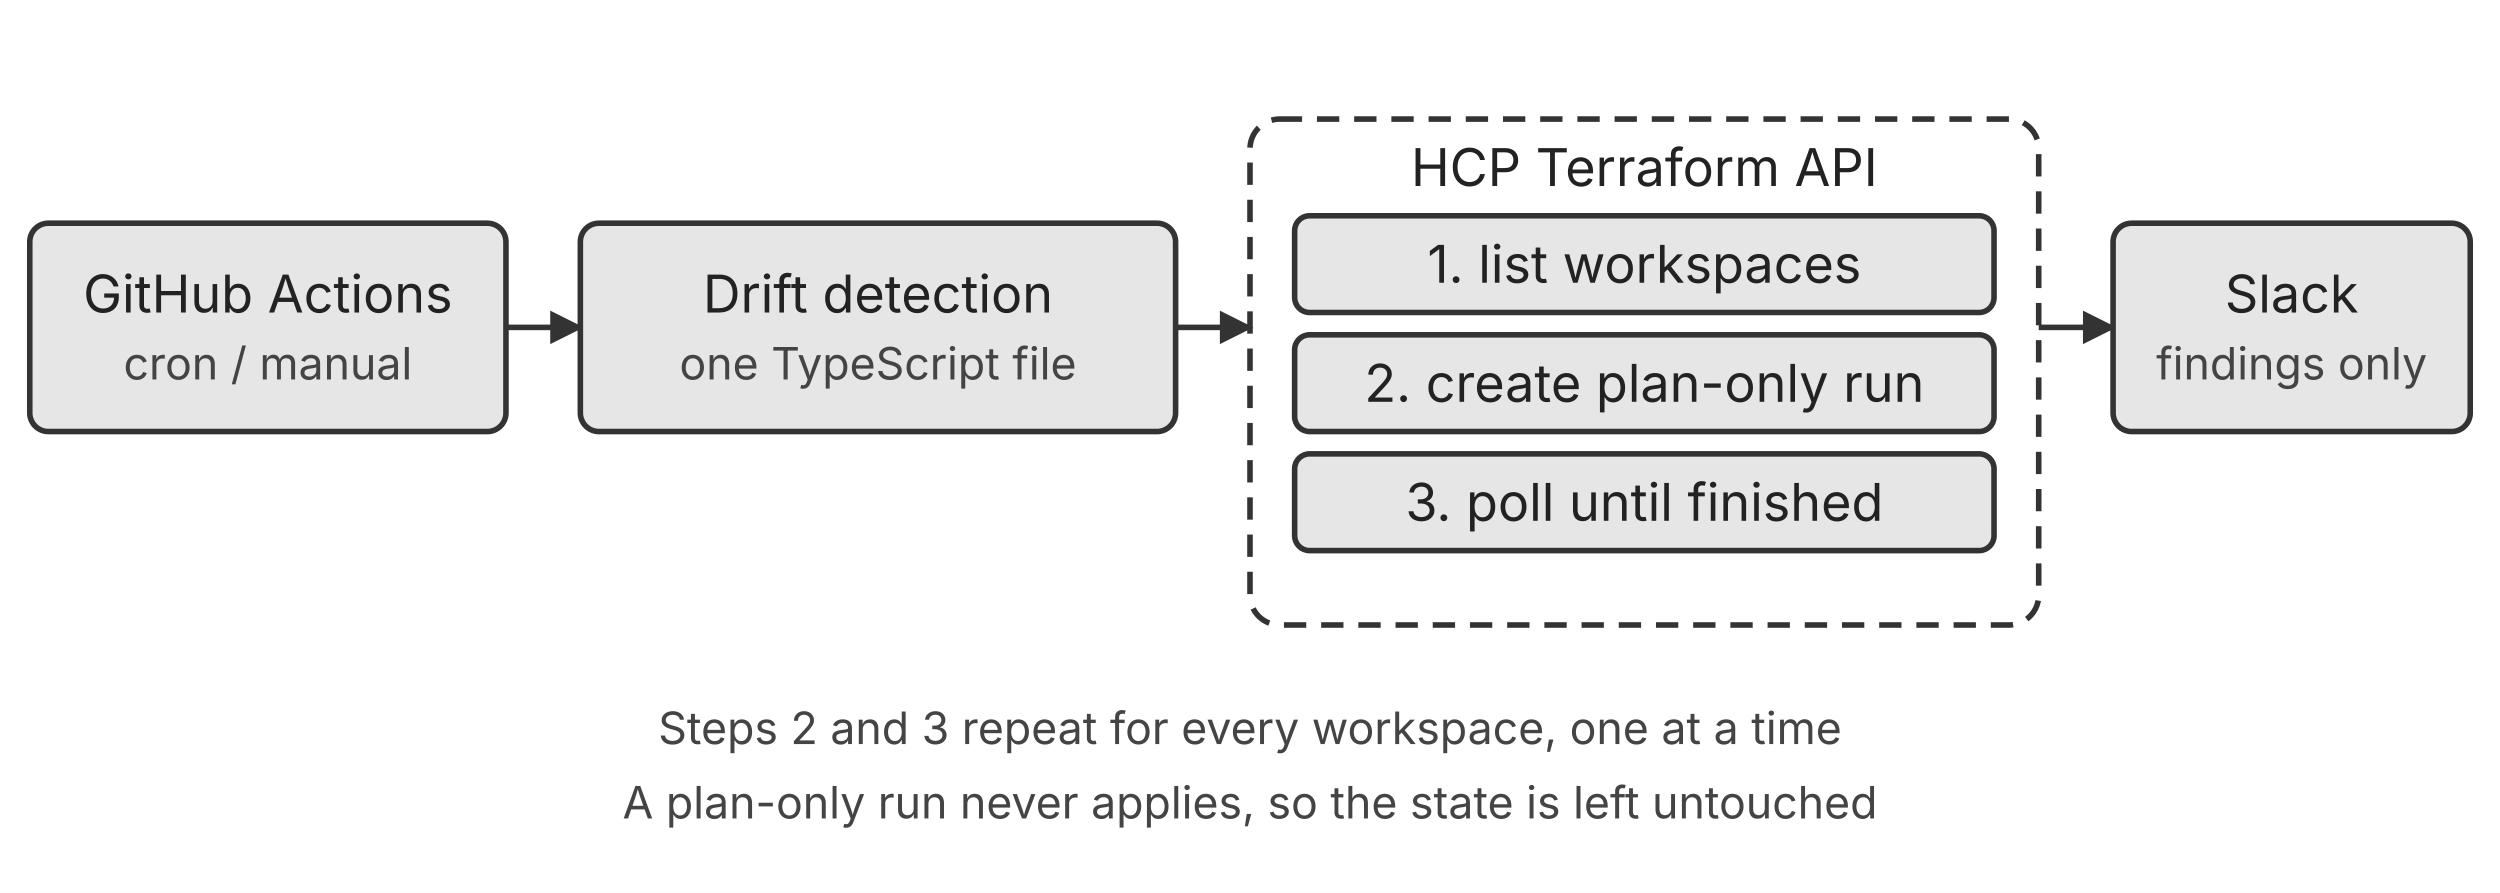
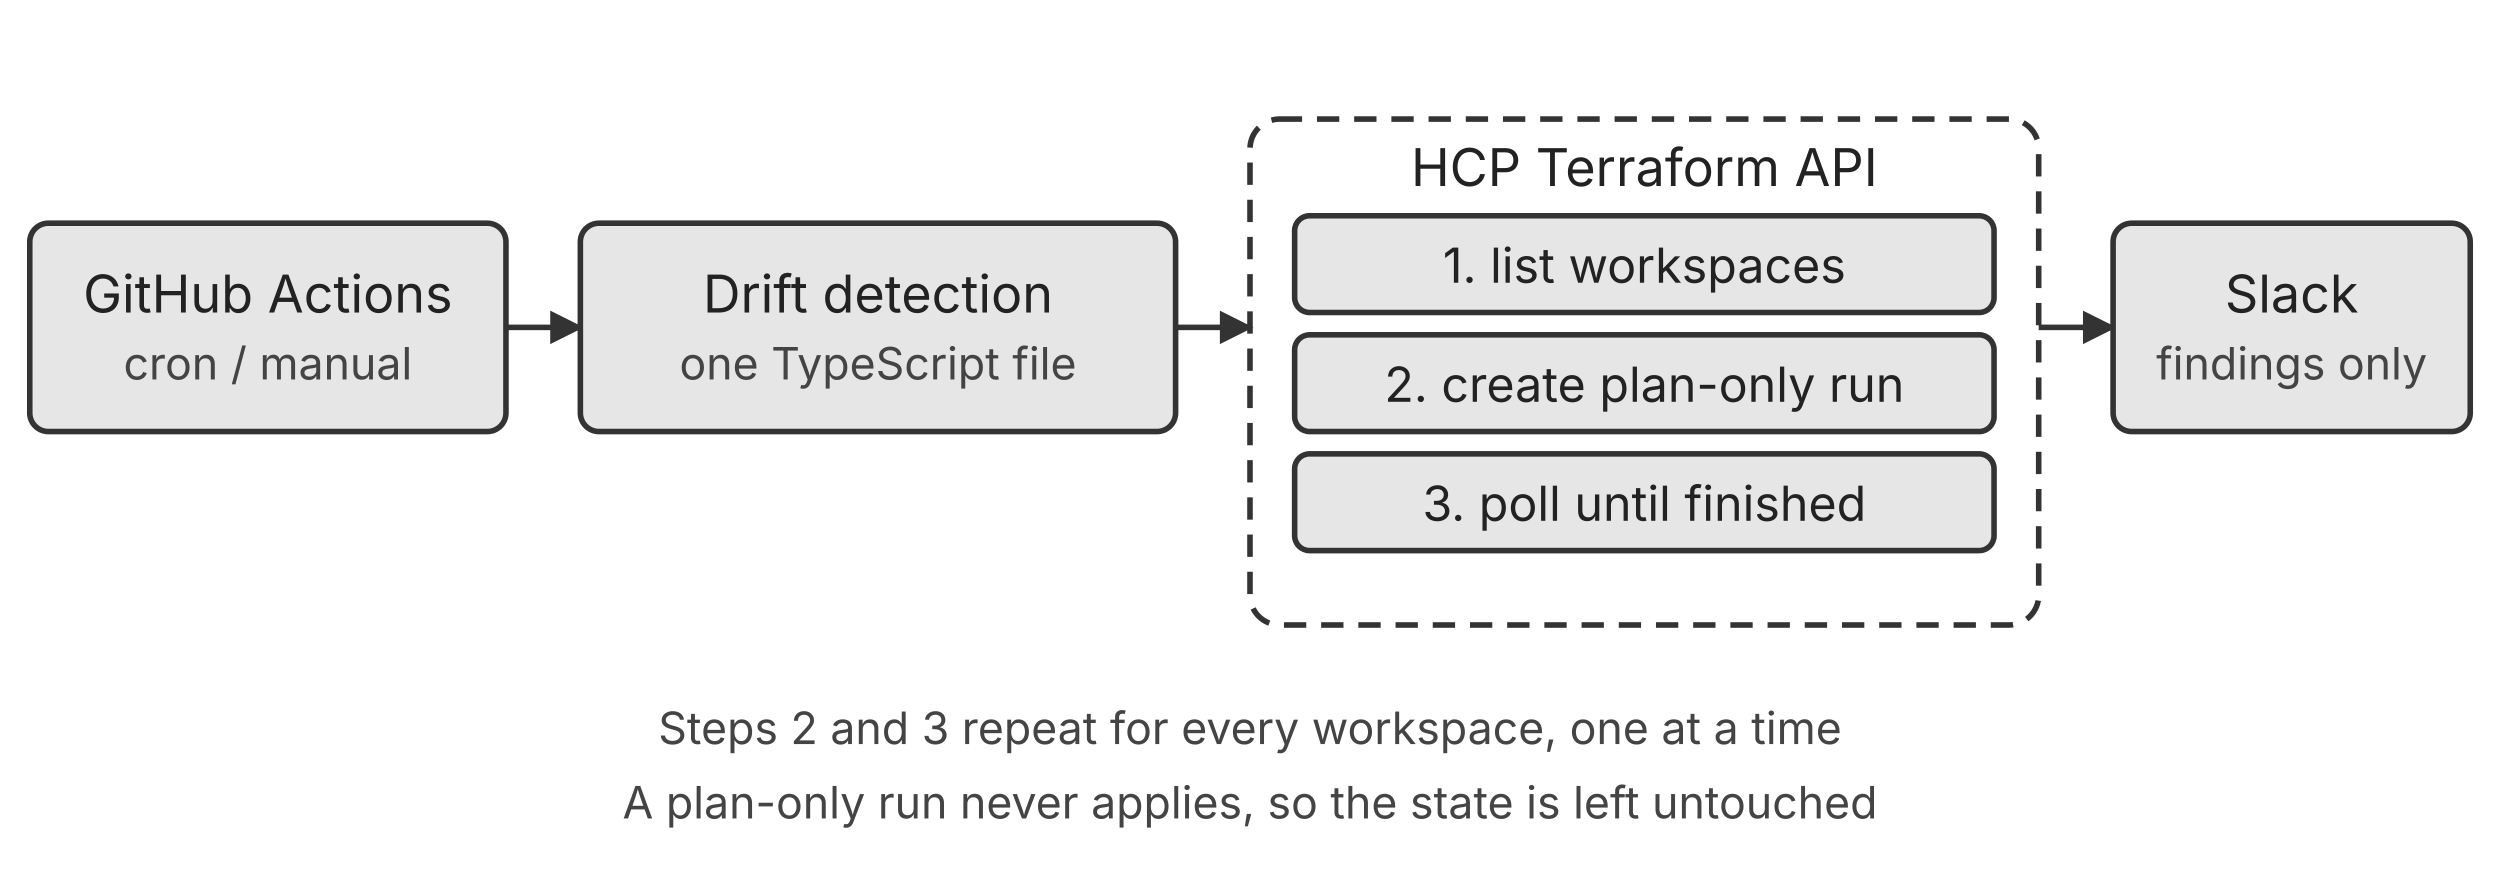
<svg xmlns="http://www.w3.org/2000/svg" viewBox="0 0 672 240" role="img" width="672" height="240">
  <style>
    .bg { fill: #ffffff; }
    .box { fill: #e6e6e6; stroke: #333333; stroke-width: 1.5; }
    .group { fill: none; stroke: #333333; stroke-width: 1.5; stroke-dasharray: 6 4; }
    .edge { stroke: #333333; stroke-width: 1.5; fill: none; }
    .label { font-family: system-ui, -apple-system, "Hiragino Sans", sans-serif; font-size: 14px; fill: #222222; text-anchor: middle; }
    .sub { font-family: system-ui, -apple-system, "Hiragino Sans", sans-serif; font-size: 12px; fill: #444444; text-anchor: middle; }
    .note { font-family: system-ui, -apple-system, "Hiragino Sans", sans-serif; font-size: 12px; fill: #444444; text-anchor: middle; }
+     .step { font-family: system-ui, -apple-system, "Hiragino Sans", sans-serif; font-size: 13px; fill: #222222; text-anchor: middle; }
  </style>
  <defs>
    <marker id="arrow" viewBox="0 0 10 10" refX="9" refY="5" markerWidth="6" markerHeight="6" orient="auto-start-reverse">
      <path d="M 0 0 L 10 5 L 0 10 z" fill="#333333" />
    </marker>
  </defs>
  <rect class="bg" x="0" y="0" width="672" height="240" fill="#ffffff" />
  <rect class="box" x="8" y="60" width="128" height="56" rx="5" />
  <text class="label" x="72" y="84">GitHub Actions</text>
  <text class="sub" x="72" y="102">cron / manual</text>
  <line class="edge" x1="136" y1="88" x2="156" y2="88" marker-end="url(#arrow)" />
  <rect class="box" x="156" y="60" width="160" height="56" rx="5" />
  <text class="label" x="236" y="84">Drift detection</text>
  <text class="sub" x="236" y="102">one TypeScript file</text>
  <line class="edge" x1="316" y1="88" x2="336" y2="88" marker-end="url(#arrow)" />
  <rect class="group" x="336" y="32" width="212" height="136" rx="8" />
  <text class="label" x="442" y="50">HCP Terraform API</text>
  <rect class="box" x="348" y="58" width="188" height="26" rx="4" />
-   <text class="label" x="442" y="76">1. list workspaces</text>
+   <text class="step" x="442" y="76">1. list workspaces</text>
  <rect class="box" x="348" y="90" width="188" height="26" rx="4" />
-   <text class="label" x="442" y="108">2. create plan-only run</text>
+   <text class="step" x="442" y="108">2. create plan-only run</text>
  <rect class="box" x="348" y="122" width="188" height="26" rx="4" />
-   <text class="label" x="442" y="140">3. poll until finished</text>
+   <text class="step" x="442" y="140">3. poll until finished</text>
  <line class="edge" x1="548" y1="88" x2="568" y2="88" marker-end="url(#arrow)" />
  <rect class="box" x="568" y="60" width="96" height="56" rx="5" />
  <text class="label" x="616" y="84">Slack</text>
  <text class="sub" x="616" y="102">findings only</text>
  <text class="note" x="336" y="200">Steps 2 and 3 repeat for every workspace, one at a time</text>
  <text class="note" x="336" y="220">A plan-only run never applies, so the state is left untouched</text>
</svg>
